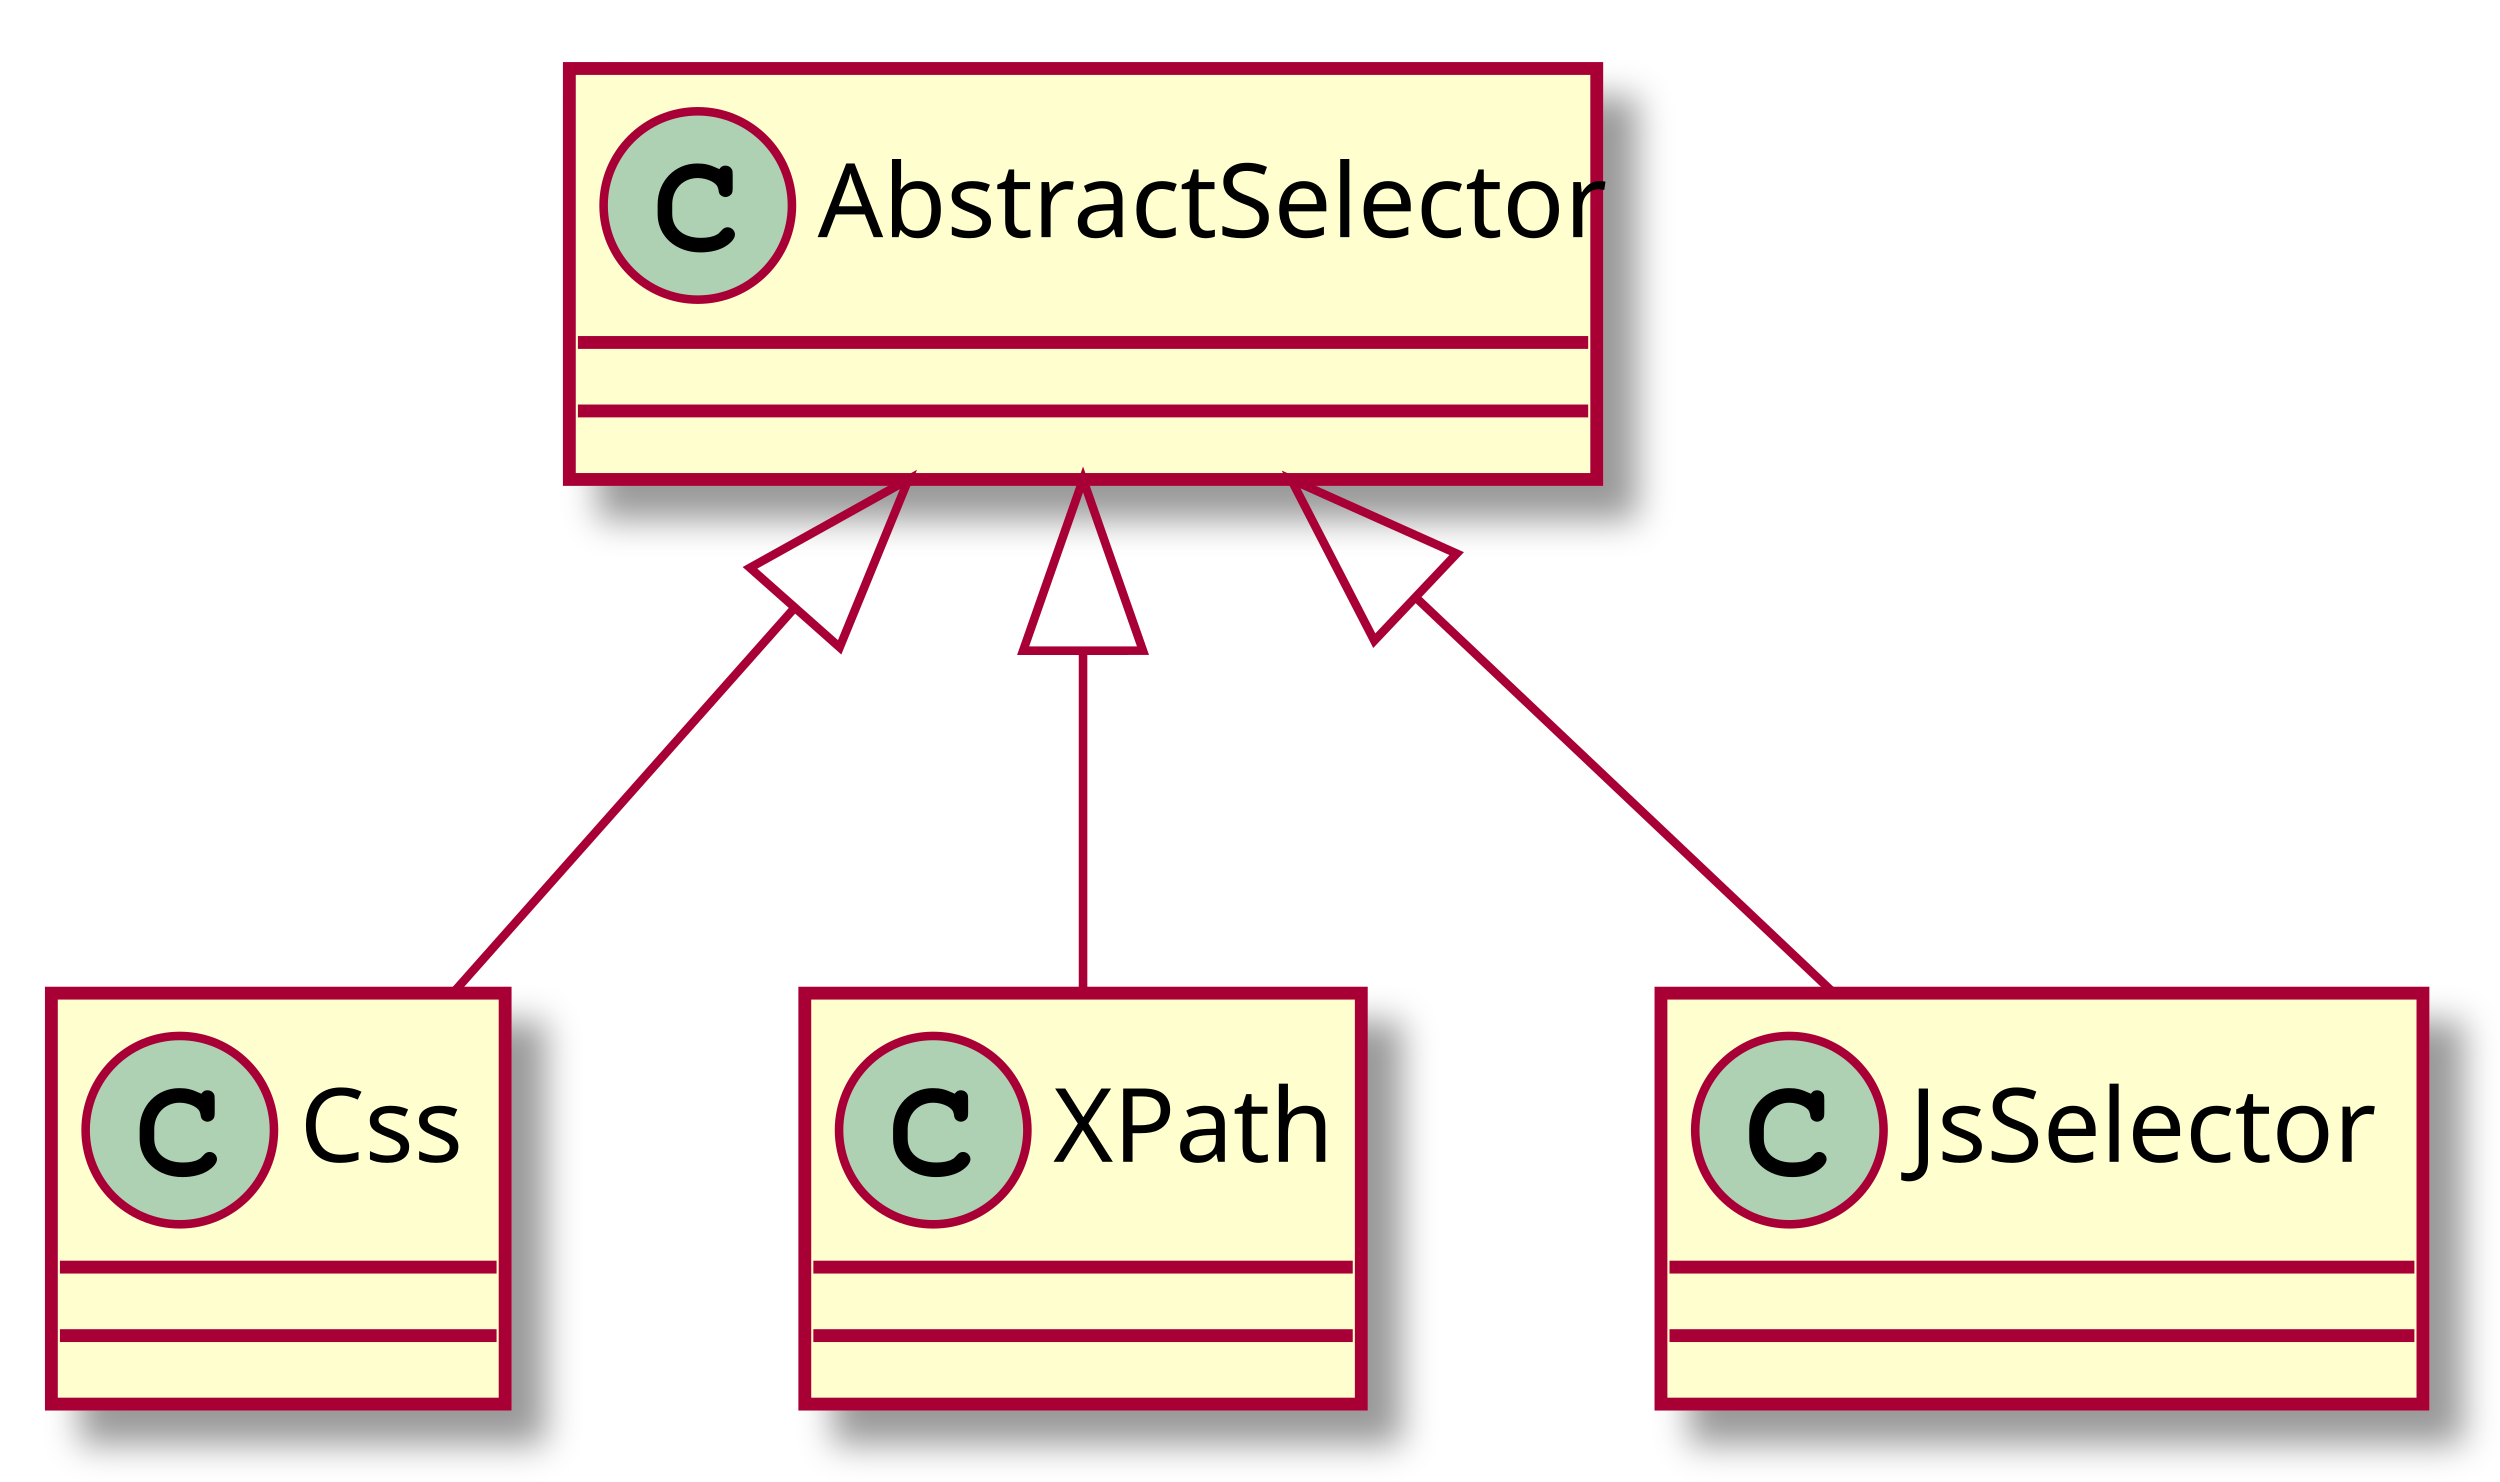
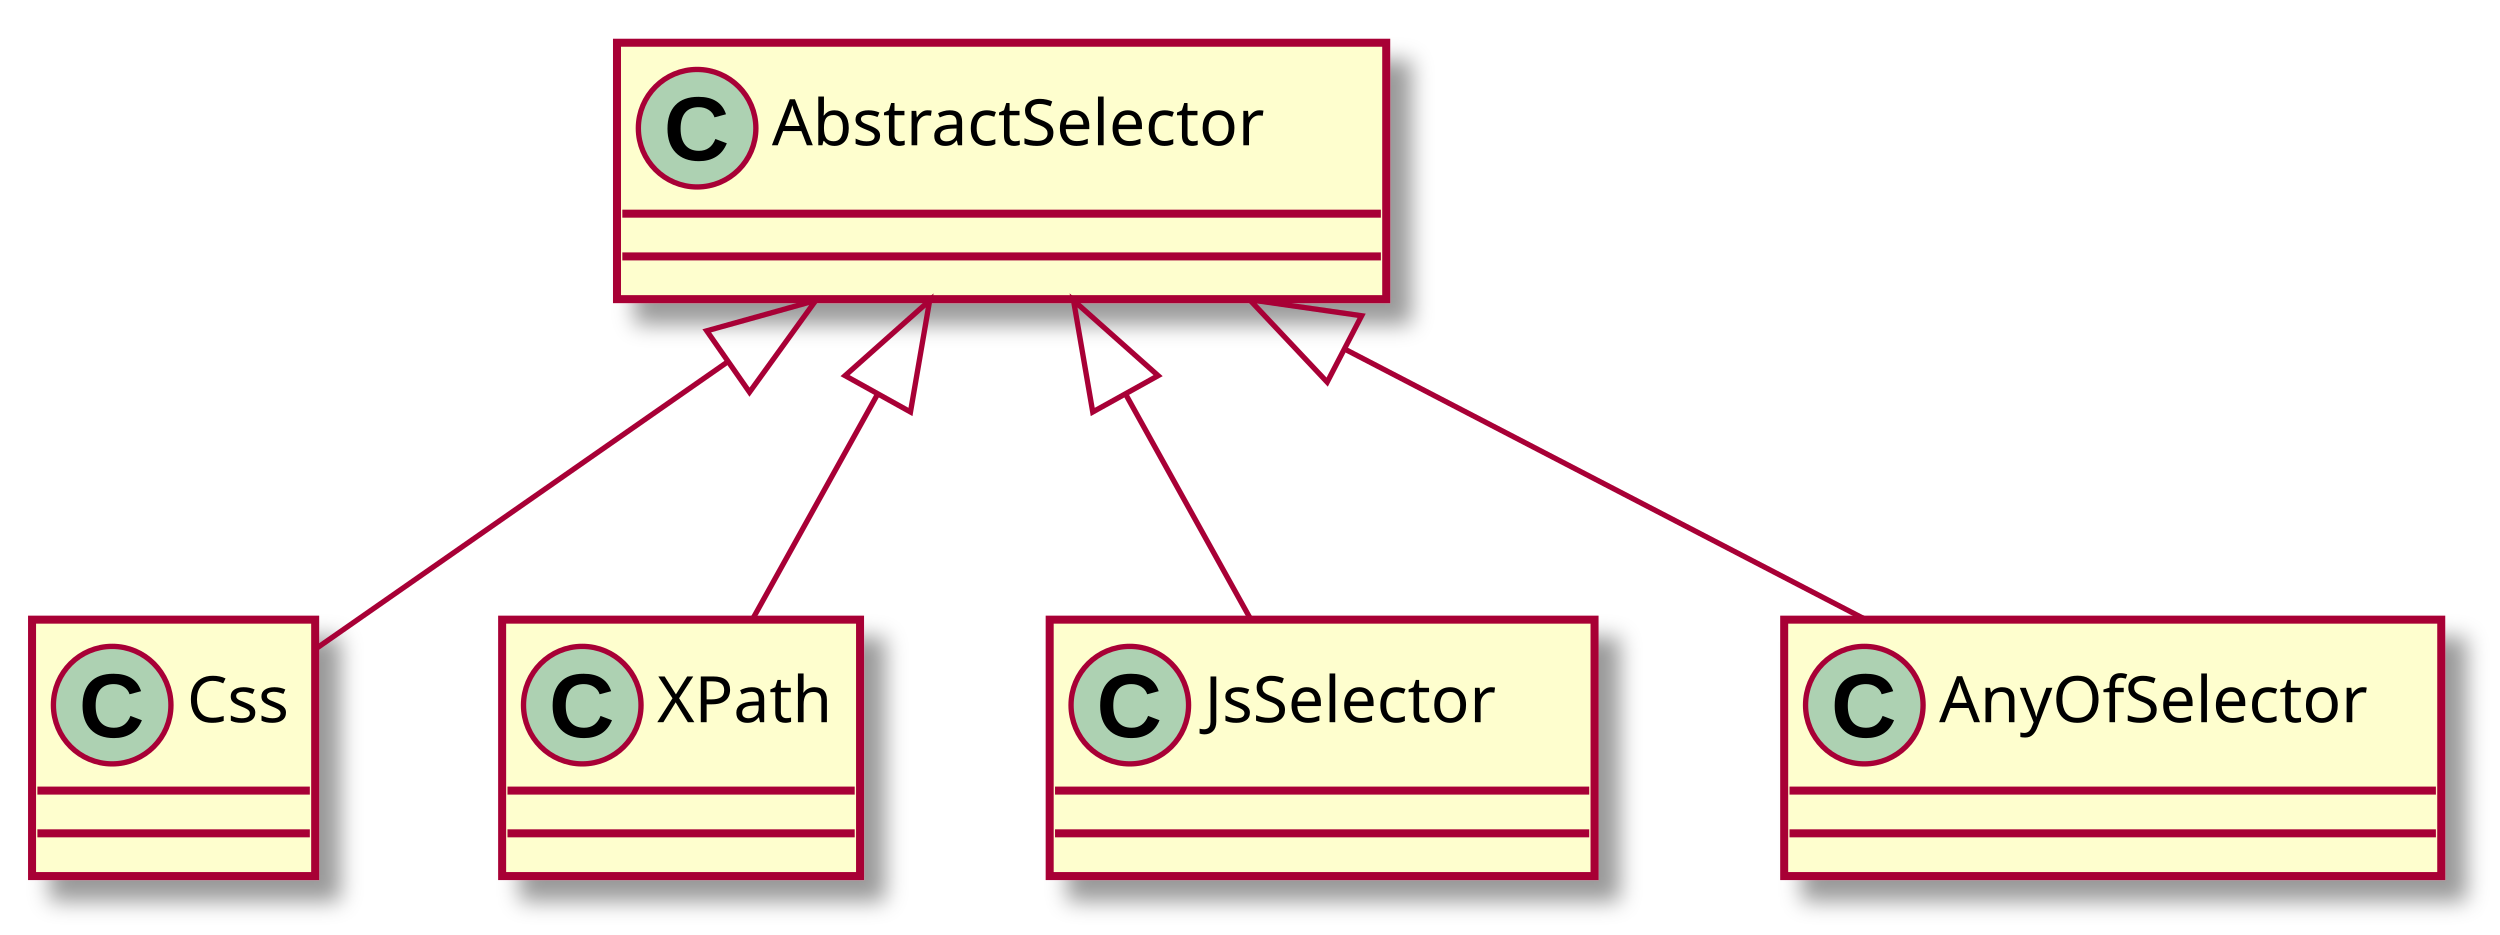
- <svg xmlns="http://www.w3.org/2000/svg" contentScriptType="application/ecmascript" contentStyleType="text/css" height="173px" preserveAspectRatio="none" style="width:292px;height:173px;" version="1.1" viewBox="0 0 292 173" width="292px" zoomAndPan="magnify">
+ <svg xmlns="http://www.w3.org/2000/svg" contentScriptType="application/ecmascript" contentStyleType="text/css" height="175px" preserveAspectRatio="none" style="width:468px;height:175px;" version="1.1" viewBox="0 0 468 175" width="468px" zoomAndPan="magnify">
  <defs>
-     <filter height="300%" id="f2xa428" width="300%" x="-1" y="-1">
+     <filter height="300%" id="fdknvqvoykw5x" width="300%" x="-1" y="-1">
      <feGaussianBlur result="blurOut" stdDeviation="2.0" />
      <feColorMatrix in="blurOut" result="blurOut2" type="matrix" values="0 0 0 0 0 0 0 0 0 0 0 0 0 0 0 0 0 0 .4 0" />
      <feOffset dx="4.0" dy="4.0" in="blurOut2" result="blurOut3" />
      <feBlend in="SourceGraphic" in2="blurOut3" mode="normal" />
    </filter>
  </defs>
  <g>
-     <rect fill="#FEFECE" filter="url(#f2xa428)" height="48" style="stroke: #A80036; stroke-width: 1.5;" width="120" x="66.5" y="8" />
-     <ellipse cx="81.5" cy="24" fill="#ADD1B2" rx="11" ry="11" style="stroke: #A80036; stroke-width: 1.0;" />
-     <path d="M83.844,19.672 L84.016,19.75 C84.234,19.438 84.438,19.344 84.734,19.344 C85.031,19.344 85.312,19.484 85.469,19.75 C85.562,19.906 85.578,20.031 85.578,20.469 L85.578,21.891 C85.578,22.312 85.547,22.5 85.438,22.656 C85.266,22.875 85,23.016 84.734,23.016 C84.516,23.016 84.281,22.906 84.141,22.766 C84,22.641 83.969,22.516 83.906,22.109 C83.812,21.703 83.641,21.484 83.156,21.203 C82.688,20.953 82.078,20.797 81.5,20.797 C79.766,20.797 78.516,22.109 78.516,23.891 L78.516,24.984 C78.516,26.688 79.812,27.781 81.859,27.781 C82.625,27.781 83.312,27.656 83.734,27.391 C83.922,27.297 83.922,27.297 84.375,26.812 C84.562,26.625 84.766,26.547 84.984,26.547 C85.453,26.547 85.844,26.938 85.844,27.391 C85.844,27.781 85.516,28.234 84.938,28.641 C84.188,29.188 83.031,29.484 81.812,29.484 C78.922,29.484 76.812,27.594 76.812,25.016 L76.812,23.891 C76.812,21.172 78.812,19.094 81.438,19.094 C82.312,19.094 82.906,19.234 83.844,19.672 Z " />
-     <text fill="#000000" font-family="sans-serif" font-size="12" lengthAdjust="spacingAndGlyphs" textLength="88" x="95.5" y="27.7">AbstractSelector</text>
-     <line style="stroke: #A80036; stroke-width: 1.5;" x1="67.5" x2="185.5" y1="40" y2="40" />
-     <line style="stroke: #A80036; stroke-width: 1.5;" x1="67.5" x2="185.5" y1="48" y2="48" />
-     <rect fill="#FEFECE" filter="url(#f2xa428)" height="48" style="stroke: #A80036; stroke-width: 1.5;" width="53" x="6" y="116" />
+     <rect fill="#FEFECE" filter="url(#fdknvqvoykw5x)" height="48" id="AbstractSelector" style="stroke: #A80036; stroke-width: 1.5;" width="144" x="115.5" y="8" />
+     <ellipse cx="130.5" cy="24" fill="#ADD1B2" rx="11" ry="11" style="stroke: #A80036; stroke-width: 1.0;" />
+     <path d="M130.844,28.234 Q133.062,28.234 133.922,26.016 L136.062,26.828 Q135.375,28.516 134.039,29.344 Q132.703,30.172 130.844,30.172 Q128.031,30.172 126.492,28.57 Q124.953,26.969 124.953,24.094 Q124.953,21.219 126.438,19.672 Q127.922,18.125 130.734,18.125 Q132.797,18.125 134.094,18.953 Q135.391,19.781 135.906,21.391 L133.75,21.969 Q133.484,21.094 132.68,20.578 Q131.875,20.062 130.797,20.062 Q129.125,20.062 128.266,21.086 Q127.406,22.109 127.406,24.094 Q127.406,26.109 128.297,27.172 Q129.188,28.234 130.844,28.234 Z " />
+     <text fill="#000000" font-family="sans-serif" font-size="12" lengthAdjust="spacingAndGlyphs" textLength="112" x="144.5" y="27.193">AbstractSelector</text>
+     <line style="stroke: #A80036; stroke-width: 1.5;" x1="116.5" x2="258.5" y1="40" y2="40" />
+     <line style="stroke: #A80036; stroke-width: 1.5;" x1="116.5" x2="258.5" y1="48" y2="48" />
+     <rect fill="#FEFECE" filter="url(#fdknvqvoykw5x)" height="48" id="Css" style="stroke: #A80036; stroke-width: 1.5;" width="53" x="6" y="116" />
    <ellipse cx="21" cy="132" fill="#ADD1B2" rx="11" ry="11" style="stroke: #A80036; stroke-width: 1.0;" />
-     <path d="M23.344,127.672 L23.516,127.75 C23.734,127.438 23.938,127.344 24.234,127.344 C24.531,127.344 24.812,127.484 24.969,127.75 C25.062,127.906 25.078,128.031 25.078,128.469 L25.078,129.891 C25.078,130.312 25.047,130.5 24.938,130.656 C24.766,130.875 24.5,131.016 24.234,131.016 C24.016,131.016 23.781,130.906 23.641,130.766 C23.5,130.641 23.469,130.516 23.406,130.109 C23.312,129.703 23.141,129.484 22.656,129.203 C22.188,128.953 21.578,128.797 21,128.797 C19.266,128.797 18.016,130.109 18.016,131.891 L18.016,132.984 C18.016,134.688 19.312,135.781 21.359,135.781 C22.125,135.781 22.812,135.656 23.234,135.391 C23.422,135.297 23.422,135.297 23.875,134.812 C24.062,134.625 24.266,134.547 24.484,134.547 C24.953,134.547 25.344,134.938 25.344,135.391 C25.344,135.781 25.016,136.234 24.438,136.641 C23.688,137.188 22.531,137.484 21.312,137.484 C18.422,137.484 16.312,135.594 16.312,133.016 L16.312,131.891 C16.312,129.172 18.312,127.094 20.938,127.094 C21.812,127.094 22.406,127.234 23.344,127.672 Z " />
-     <text fill="#000000" font-family="sans-serif" font-size="12" lengthAdjust="spacingAndGlyphs" textLength="21" x="35" y="135.7">Css</text>
+     <path d="M21.344,136.234 Q23.562,136.234 24.422,134.016 L26.562,134.828 Q25.875,136.516 24.539,137.344 Q23.203,138.172 21.344,138.172 Q18.531,138.172 16.992,136.57 Q15.453,134.969 15.453,132.094 Q15.453,129.219 16.938,127.672 Q18.422,126.125 21.234,126.125 Q23.297,126.125 24.594,126.953 Q25.891,127.781 26.406,129.391 L24.25,129.969 Q23.984,129.094 23.18,128.578 Q22.375,128.062 21.297,128.062 Q19.625,128.062 18.766,129.086 Q17.906,130.109 17.906,132.094 Q17.906,134.109 18.797,135.172 Q19.688,136.234 21.344,136.234 Z " />
+     <text fill="#000000" font-family="sans-serif" font-size="12" lengthAdjust="spacingAndGlyphs" textLength="21" x="35" y="135.193">Css</text>
    <line style="stroke: #A80036; stroke-width: 1.5;" x1="7" x2="58" y1="148" y2="148" />
    <line style="stroke: #A80036; stroke-width: 1.5;" x1="7" x2="58" y1="156" y2="156" />
-     <rect fill="#FEFECE" filter="url(#f2xa428)" height="48" style="stroke: #A80036; stroke-width: 1.5;" width="65" x="94" y="116" />
+     <rect fill="#FEFECE" filter="url(#fdknvqvoykw5x)" height="48" id="XPath" style="stroke: #A80036; stroke-width: 1.5;" width="67" x="94" y="116" />
    <ellipse cx="109" cy="132" fill="#ADD1B2" rx="11" ry="11" style="stroke: #A80036; stroke-width: 1.0;" />
-     <path d="M111.344,127.672 L111.516,127.75 C111.734,127.438 111.938,127.344 112.234,127.344 C112.531,127.344 112.812,127.484 112.969,127.75 C113.062,127.906 113.078,128.031 113.078,128.469 L113.078,129.891 C113.078,130.312 113.047,130.5 112.938,130.656 C112.766,130.875 112.5,131.016 112.234,131.016 C112.016,131.016 111.781,130.906 111.641,130.766 C111.5,130.641 111.469,130.516 111.406,130.109 C111.312,129.703 111.141,129.484 110.656,129.203 C110.188,128.953 109.578,128.797 109,128.797 C107.266,128.797 106.016,130.109 106.016,131.891 L106.016,132.984 C106.016,134.688 107.312,135.781 109.359,135.781 C110.125,135.781 110.812,135.656 111.234,135.391 C111.422,135.297 111.422,135.297 111.875,134.812 C112.062,134.625 112.266,134.547 112.484,134.547 C112.953,134.547 113.344,134.938 113.344,135.391 C113.344,135.781 113.016,136.234 112.438,136.641 C111.688,137.188 110.531,137.484 109.312,137.484 C106.422,137.484 104.312,135.594 104.312,133.016 L104.312,131.891 C104.312,129.172 106.312,127.094 108.938,127.094 C109.812,127.094 110.406,127.234 111.344,127.672 Z " />
-     <text fill="#000000" font-family="sans-serif" font-size="12" lengthAdjust="spacingAndGlyphs" textLength="33" x="123" y="135.7">XPath</text>
-     <line style="stroke: #A80036; stroke-width: 1.5;" x1="95" x2="158" y1="148" y2="148" />
-     <line style="stroke: #A80036; stroke-width: 1.5;" x1="95" x2="158" y1="156" y2="156" />
-     <rect fill="#FEFECE" filter="url(#f2xa428)" height="48" style="stroke: #A80036; stroke-width: 1.5;" width="89" x="194" y="116" />
-     <ellipse cx="209" cy="132" fill="#ADD1B2" rx="11" ry="11" style="stroke: #A80036; stroke-width: 1.0;" />
-     <path d="M211.344,127.672 L211.516,127.75 C211.734,127.438 211.938,127.344 212.234,127.344 C212.531,127.344 212.812,127.484 212.969,127.75 C213.062,127.906 213.078,128.031 213.078,128.469 L213.078,129.891 C213.078,130.312 213.047,130.5 212.938,130.656 C212.766,130.875 212.5,131.016 212.234,131.016 C212.016,131.016 211.781,130.906 211.641,130.766 C211.5,130.641 211.469,130.516 211.406,130.109 C211.312,129.703 211.141,129.484 210.656,129.203 C210.188,128.953 209.578,128.797 209,128.797 C207.266,128.797 206.016,130.109 206.016,131.891 L206.016,132.984 C206.016,134.688 207.312,135.781 209.359,135.781 C210.125,135.781 210.812,135.656 211.234,135.391 C211.422,135.297 211.422,135.297 211.875,134.812 C212.062,134.625 212.266,134.547 212.484,134.547 C212.953,134.547 213.344,134.938 213.344,135.391 C213.344,135.781 213.016,136.234 212.438,136.641 C211.688,137.188 210.531,137.484 209.312,137.484 C206.422,137.484 204.312,135.594 204.312,133.016 L204.312,131.891 C204.312,129.172 206.312,127.094 208.938,127.094 C209.812,127.094 210.406,127.234 211.344,127.672 Z " />
-     <text fill="#000000" font-family="sans-serif" font-size="12" lengthAdjust="spacingAndGlyphs" textLength="57" x="223" y="135.7">JsSelector</text>
-     <line style="stroke: #A80036; stroke-width: 1.5;" x1="195" x2="282" y1="148" y2="148" />
-     <line style="stroke: #A80036; stroke-width: 1.5;" x1="195" x2="282" y1="156" y2="156" />
-     <path d="M92.601,71.227 C79.414,86.097 64.733,102.652 53.181,115.678 " fill="none" style="stroke: #A80036; stroke-width: 1.0;" />
-     <polygon fill="none" points="87.596,66.32,106.103,56,98.071,75.609,87.596,66.32" style="stroke: #A80036; stroke-width: 1.0;" />
-     <path d="M126.5,76.024 C126.5,89.579 126.5,104.038 126.5,115.678 " fill="none" style="stroke: #A80036; stroke-width: 1.0;" />
-     <polygon fill="none" points="119.5,76.001,126.5,56,133.5,76,119.5,76.001" style="stroke: #A80036; stroke-width: 1.0;" />
-     <path d="M165.392,69.809 C181.482,85.036 199.656,102.237 213.858,115.678 " fill="none" style="stroke: #A80036; stroke-width: 1.0;" />
-     <polygon fill="none" points="160.517,74.832,150.802,56,170.14,64.664,160.517,74.832" style="stroke: #A80036; stroke-width: 1.0;" />
+     <path d="M109.344,136.234 Q111.562,136.234 112.422,134.016 L114.562,134.828 Q113.875,136.516 112.539,137.344 Q111.203,138.172 109.344,138.172 Q106.531,138.172 104.992,136.57 Q103.453,134.969 103.453,132.094 Q103.453,129.219 104.938,127.672 Q106.422,126.125 109.234,126.125 Q111.297,126.125 112.594,126.953 Q113.891,127.781 114.406,129.391 L112.25,129.969 Q111.984,129.094 111.18,128.578 Q110.375,128.062 109.297,128.062 Q107.625,128.062 106.766,129.086 Q105.906,130.109 105.906,132.094 Q105.906,134.109 106.797,135.172 Q107.688,136.234 109.344,136.234 Z " />
+     <text fill="#000000" font-family="sans-serif" font-size="12" lengthAdjust="spacingAndGlyphs" textLength="35" x="123" y="135.193">XPath</text>
+     <line style="stroke: #A80036; stroke-width: 1.5;" x1="95" x2="160" y1="148" y2="148" />
+     <line style="stroke: #A80036; stroke-width: 1.5;" x1="95" x2="160" y1="156" y2="156" />
+     <rect fill="#FEFECE" filter="url(#fdknvqvoykw5x)" height="48" id="JsSelector" style="stroke: #A80036; stroke-width: 1.5;" width="102" x="196.5" y="116" />
+     <ellipse cx="211.5" cy="132" fill="#ADD1B2" rx="11" ry="11" style="stroke: #A80036; stroke-width: 1.0;" />
+     <path d="M211.844,136.234 Q214.062,136.234 214.922,134.016 L217.062,134.828 Q216.375,136.516 215.039,137.344 Q213.703,138.172 211.844,138.172 Q209.031,138.172 207.492,136.57 Q205.953,134.969 205.953,132.094 Q205.953,129.219 207.438,127.672 Q208.922,126.125 211.734,126.125 Q213.797,126.125 215.094,126.953 Q216.391,127.781 216.906,129.391 L214.75,129.969 Q214.484,129.094 213.68,128.578 Q212.875,128.062 211.797,128.062 Q210.125,128.062 209.266,129.086 Q208.406,130.109 208.406,132.094 Q208.406,134.109 209.297,135.172 Q210.188,136.234 211.844,136.234 Z " />
+     <text fill="#000000" font-family="sans-serif" font-size="12" lengthAdjust="spacingAndGlyphs" textLength="70" x="225.5" y="135.193">JsSelector</text>
+     <line style="stroke: #A80036; stroke-width: 1.5;" x1="197.5" x2="297.5" y1="148" y2="148" />
+     <line style="stroke: #A80036; stroke-width: 1.5;" x1="197.5" x2="297.5" y1="156" y2="156" />
+     <rect fill="#FEFECE" filter="url(#fdknvqvoykw5x)" height="48" id="AnyOfSelector" style="stroke: #A80036; stroke-width: 1.5;" width="123" x="334" y="116" />
+     <ellipse cx="349" cy="132" fill="#ADD1B2" rx="11" ry="11" style="stroke: #A80036; stroke-width: 1.0;" />
+     <path d="M349.344,136.234 Q351.562,136.234 352.422,134.016 L354.562,134.828 Q353.875,136.516 352.539,137.344 Q351.203,138.172 349.344,138.172 Q346.531,138.172 344.992,136.57 Q343.453,134.969 343.453,132.094 Q343.453,129.219 344.938,127.672 Q346.422,126.125 349.234,126.125 Q351.297,126.125 352.594,126.953 Q353.891,127.781 354.406,129.391 L352.25,129.969 Q351.984,129.094 351.18,128.578 Q350.375,128.062 349.297,128.062 Q347.625,128.062 346.766,129.086 Q345.906,130.109 345.906,132.094 Q345.906,134.109 346.797,135.172 Q347.688,136.234 349.344,136.234 Z " />
+     <text fill="#000000" font-family="sans-serif" font-size="12" lengthAdjust="spacingAndGlyphs" textLength="91" x="363" y="135.193">AnyOfSelector</text>
+     <line style="stroke: #A80036; stroke-width: 1.5;" x1="335" x2="456" y1="148" y2="148" />
+     <line style="stroke: #A80036; stroke-width: 1.5;" x1="335" x2="456" y1="156" y2="156" />
+     <path d="M136.221,67.73 C110.572,85.602 80.579,106.499 59.463,121.213 " fill="none" id="AbstractSelector-Css" style="stroke: #A80036; stroke-width: 1.0;" />
+     <polygon fill="none" points="132.304,61.928,152.715,56.237,140.307,73.414,132.304,61.928" style="stroke: #A80036; stroke-width: 1.0;" />
+     <path d="M164.23,73.885 C156.335,88.097 147.784,103.49 140.92,115.844 " fill="none" id="AbstractSelector-XPath" style="stroke: #A80036; stroke-width: 1.0;" />
+     <polygon fill="none" points="158.203,70.321,174.035,56.237,170.441,77.12,158.203,70.321" style="stroke: #A80036; stroke-width: 1.0;" />
+     <path d="M210.77,73.885 C218.665,88.097 227.216,103.49 234.08,115.844 " fill="none" id="AbstractSelector-JsSelector" style="stroke: #A80036; stroke-width: 1.0;" />
+     <polygon fill="none" points="204.559,77.12,200.965,56.237,216.797,70.321,204.559,77.12" style="stroke: #A80036; stroke-width: 1.0;" />
+     <path d="M251.714,65.342 C283.246,81.714 320.525,101.07 349.221,115.971 " fill="none" id="AbstractSelector-AnyOfSelector" style="stroke: #A80036; stroke-width: 1.0;" />
+     <polygon fill="none" points="248.445,71.532,233.92,56.103,254.896,59.107,248.445,71.532" style="stroke: #A80036; stroke-width: 1.0;" />
  </g>
</svg>
